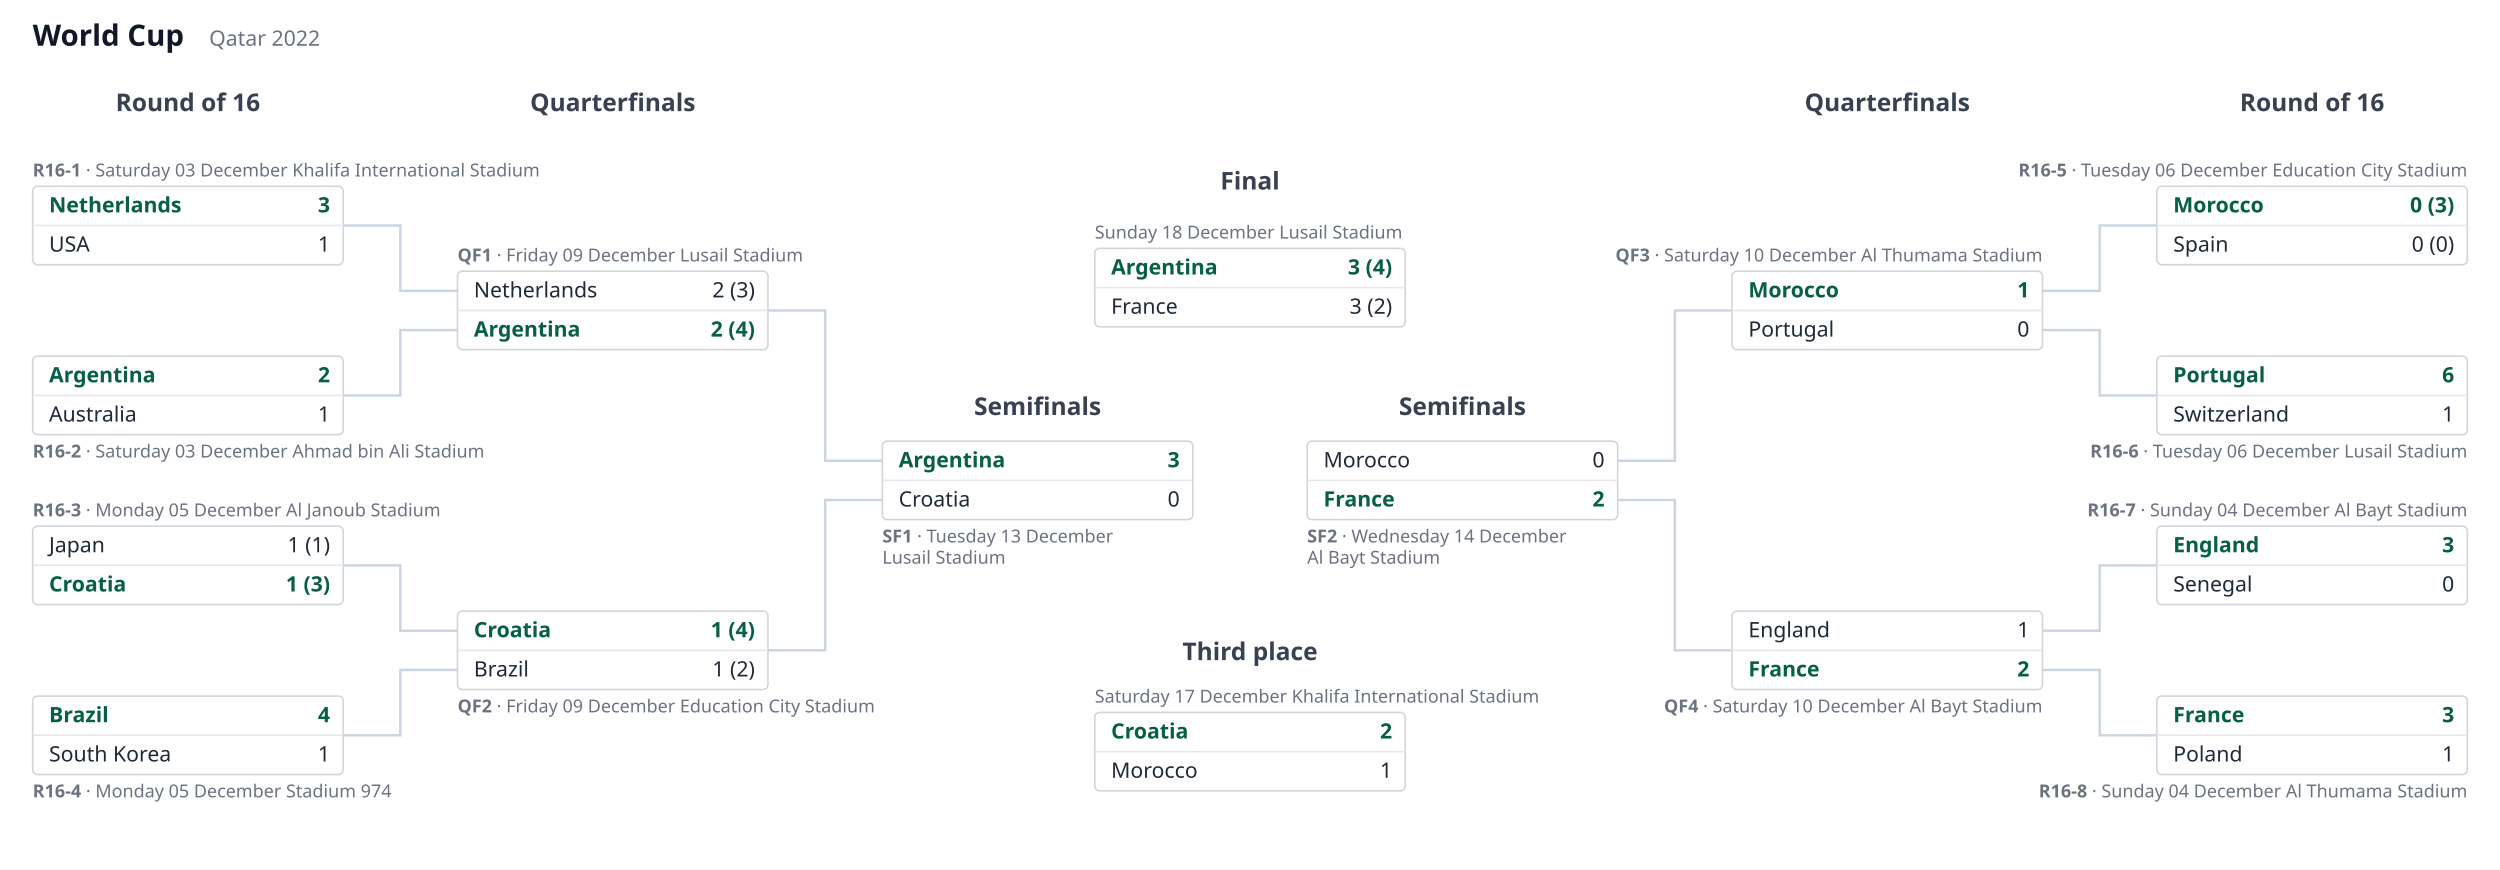
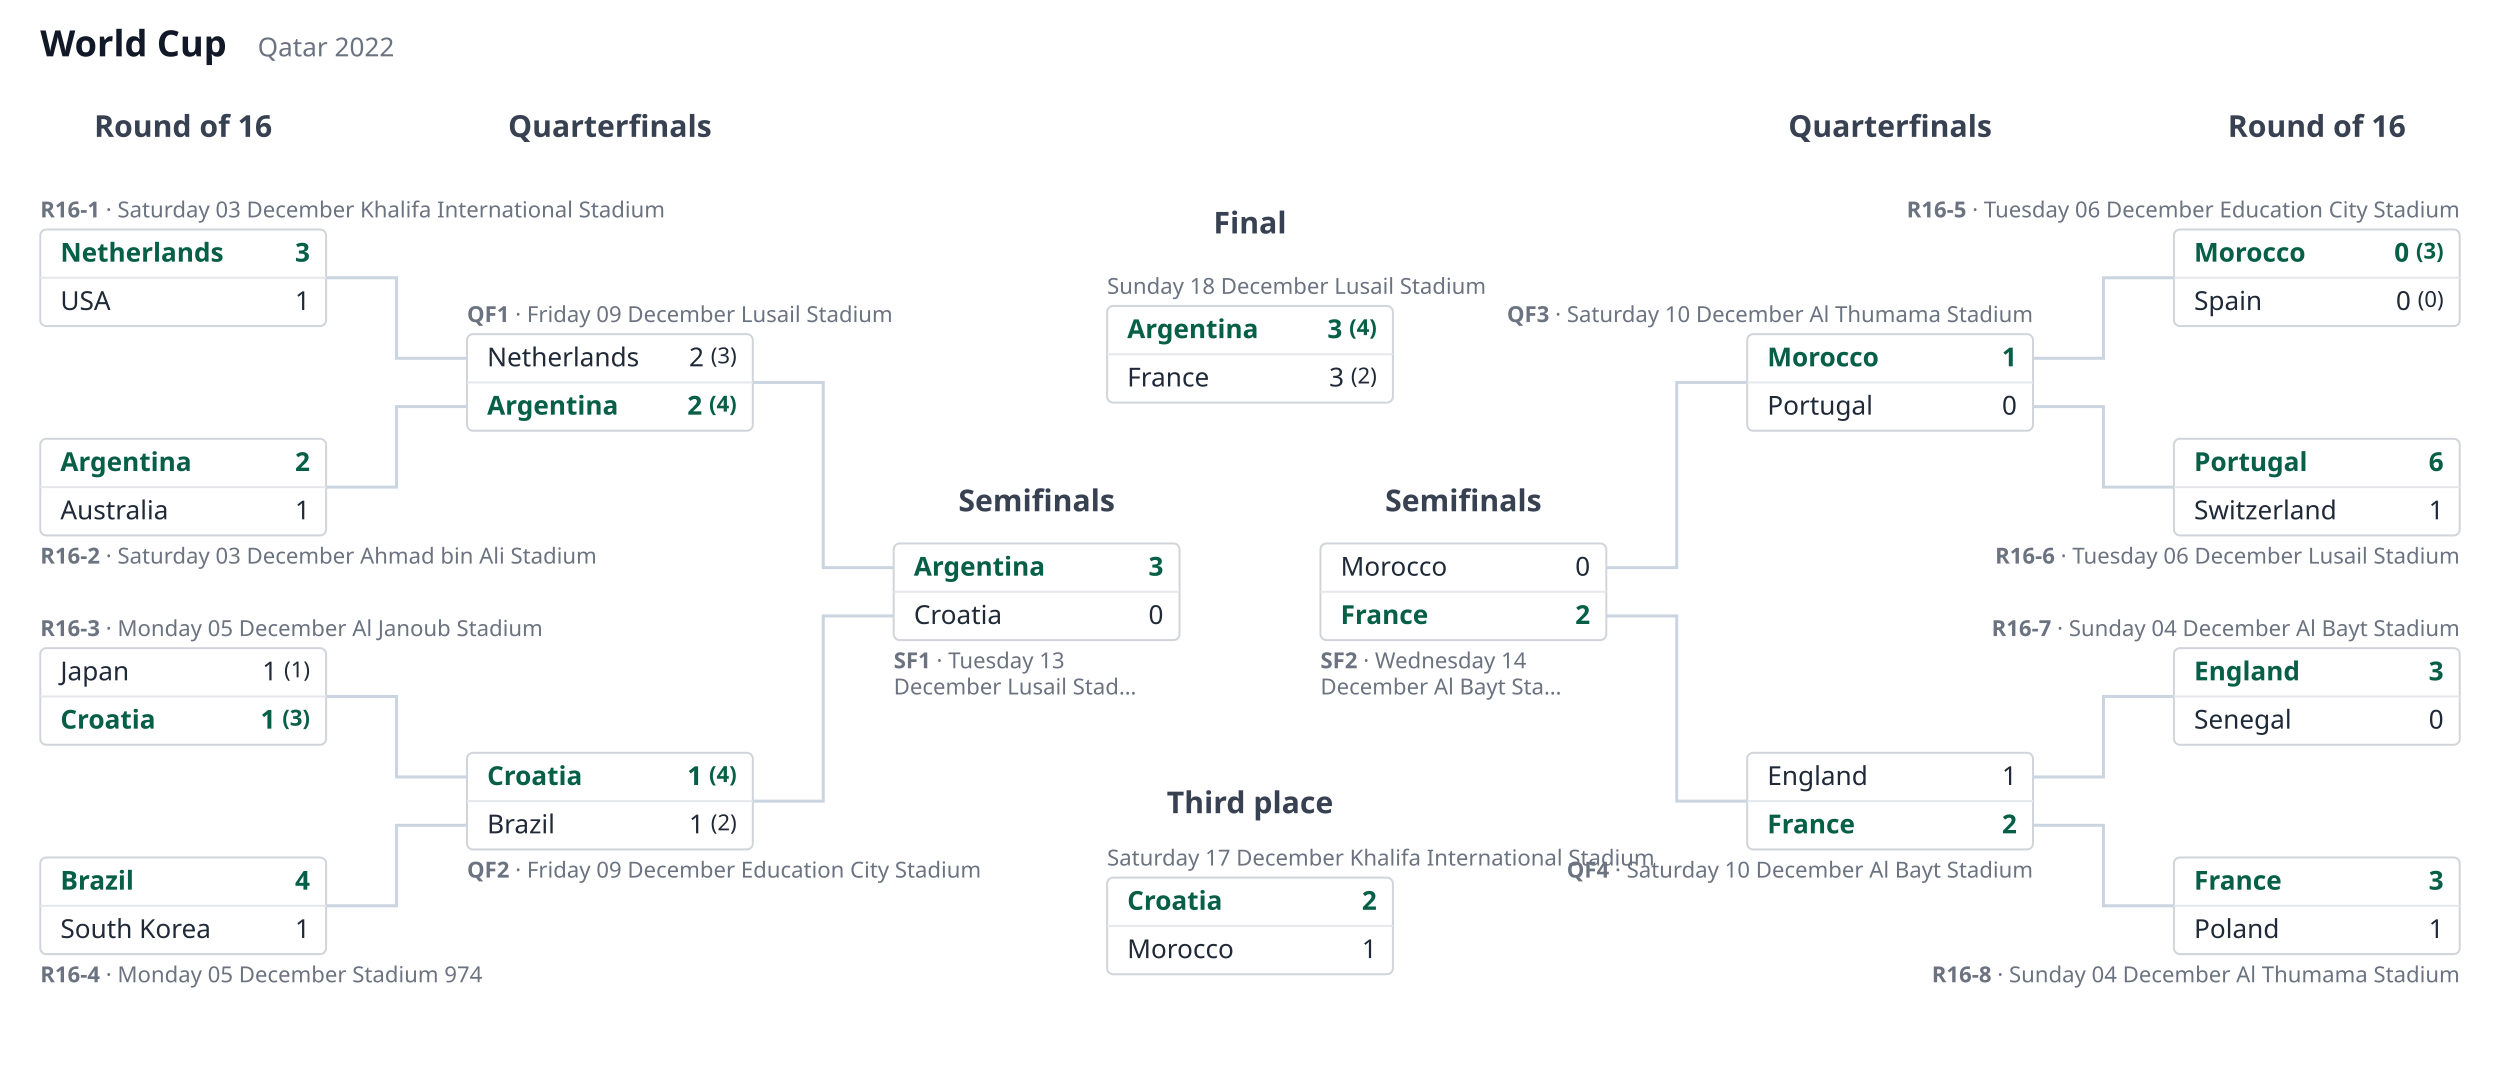
- <svg xmlns="http://www.w3.org/2000/svg" viewBox="0 0 1530 532" width="1530" height="532" font-family="sans-serif">
+ <svg xmlns="http://www.w3.org/2000/svg" viewBox="0 0 1242 532" width="1242" height="532" font-family="sans-serif">
  <style>
  .pd-bg { fill: #ffffff; }
  .pd-title { font: 600 18px sans-serif; fill: #111827; }
  .pd-season { font: 400 13px sans-serif; fill: #6b7280; }
  .pd-header { font: 600 15px sans-serif; fill: #374151; text-anchor: middle; }
  .pd-meta { font: 400 11px sans-serif; fill: #6b7280; }
  .pd-meta-id { font-weight: 700; }
  .pd-box { fill: #ffffff; stroke: #d1d5db; stroke-width: 1; }
  .pd-divider { stroke: #e5e7eb; stroke-width: 1; }
  .pd-team { font: 400 13px sans-serif; fill: #1f2937; }
  .pd-score { font: 400 13px sans-serif; fill: #1f2937; text-anchor: end; }
+   .pd-pens { font-size: 11px; }
  .pd-win .pd-team, .pd-win .pd-score { font-weight: 700; fill: #065f46; }
  .pd-crest-frame { fill: none; stroke: #d1d5db; stroke-width: 1; }
  .pd-link { fill: none; stroke: #cbd5e1; stroke-width: 1.5; }
  @media (prefers-color-scheme: dark) {
    .pd-bg { fill: #0f172a; }
    .pd-title { fill: #f8fafc; }
    .pd-season { fill: #94a3b8; }
    .pd-header { fill: #cbd5e1; }
    .pd-meta { fill: #94a3b8; }
    .pd-box { fill: #1e293b; stroke: #334155; }
    .pd-divider { stroke: #334155; }
    .pd-team { fill: #e5e7eb; }
    .pd-score { fill: #e5e7eb; }
    .pd-win .pd-team, .pd-win .pd-score { fill: #34d399; }
    .pd-crest-frame { stroke: #334155; }
    .pd-link { stroke: #475569; }
  }</style>
-   <rect class="pd-bg" width="1530" height="532" />
+   <rect class="pd-bg" width="1242" height="532" />
  <text class="pd-title" x="20" y="28">World Cup</text>
  <text class="pd-season" x="128" y="28">Qatar 2022</text>
-   <text class="pd-header" x="115" y="68">Round of 16</text>
-   <text class="pd-header" x="1415" y="68">Round of 16</text>
-   <text class="pd-header" x="375" y="68">Quarterfinals</text>
-   <text class="pd-header" x="1155" y="68">Quarterfinals</text>
-   <text class="pd-header" x="635" y="254">Semifinals</text>
-   <text class="pd-header" x="895" y="254">Semifinals</text>
-   <text class="pd-header" x="765" y="116">Final</text>
-   <text class="pd-header" x="765" y="404">Third place</text>
-   <path class="pd-link" d="M 210 138 L 245 138 L 245 178 L 280 178" />
-   <path class="pd-link" d="M 210 242 L 245 242 L 245 202 L 280 202" />
-   <path class="pd-link" d="M 210 346 L 245 346 L 245 386 L 280 386" />
-   <path class="pd-link" d="M 210 450 L 245 450 L 245 410 L 280 410" />
-   <path class="pd-link" d="M 1320 138 L 1285 138 L 1285 178 L 1250 178" />
-   <path class="pd-link" d="M 1320 242 L 1285 242 L 1285 202 L 1250 202" />
-   <path class="pd-link" d="M 1320 346 L 1285 346 L 1285 386 L 1250 386" />
-   <path class="pd-link" d="M 1320 450 L 1285 450 L 1285 410 L 1250 410" />
-   <path class="pd-link" d="M 470 190 L 505 190 L 505 282 L 540 282" />
-   <path class="pd-link" d="M 470 398 L 505 398 L 505 306 L 540 306" />
-   <path class="pd-link" d="M 1060 190 L 1025 190 L 1025 282 L 990 282" />
-   <path class="pd-link" d="M 1060 398 L 1025 398 L 1025 306 L 990 306" />
+   <text class="pd-header" x="91" y="68">Round of 16</text>
+   <text class="pd-header" x="1151" y="68">Round of 16</text>
+   <text class="pd-header" x="303" y="68">Quarterfinals</text>
+   <text class="pd-header" x="939" y="68">Quarterfinals</text>
+   <text class="pd-header" x="515" y="254">Semifinals</text>
+   <text class="pd-header" x="727" y="254">Semifinals</text>
+   <text class="pd-header" x="621" y="116">Final</text>
+   <text class="pd-header" x="621" y="404">Third place</text>
+   <path class="pd-link" d="M 162 138 L 197 138 L 197 178 L 232 178" />
+   <path class="pd-link" d="M 162 242 L 197 242 L 197 202 L 232 202" />
+   <path class="pd-link" d="M 162 346 L 197 346 L 197 386 L 232 386" />
+   <path class="pd-link" d="M 162 450 L 197 450 L 197 410 L 232 410" />
+   <path class="pd-link" d="M 1080 138 L 1045 138 L 1045 178 L 1010 178" />
+   <path class="pd-link" d="M 1080 242 L 1045 242 L 1045 202 L 1010 202" />
+   <path class="pd-link" d="M 1080 346 L 1045 346 L 1045 386 L 1010 386" />
+   <path class="pd-link" d="M 1080 450 L 1045 450 L 1045 410 L 1010 410" />
+   <path class="pd-link" d="M 374 190 L 409 190 L 409 282 L 444 282" />
+   <path class="pd-link" d="M 374 398 L 409 398 L 409 306 L 444 306" />
+   <path class="pd-link" d="M 868 190 L 833 190 L 833 282 L 798 282" />
+   <path class="pd-link" d="M 868 398 L 833 398 L 833 306 L 798 306" />
  <text class="pd-meta" x="20" y="108">
    <tspan class="pd-meta-id">R16-1</tspan> · Saturday 03 December Khalifa International Stadium</text>
-   <rect class="pd-box" x="20" y="114" width="190" height="48" rx="3" />
-   <line class="pd-divider" x1="20" y1="138" x2="210" y2="138" />
+   <rect class="pd-box" x="20" y="114" width="142" height="48" rx="3" />
+   <line class="pd-divider" x1="20" y1="138" x2="162" y2="138" />
  <g class="pd-win">
    <text class="pd-team" x="30" y="130">Netherlands</text>
-     <text class="pd-score" x="202" y="130">3</text>
+     <text class="pd-score" x="154" y="130">3</text>
  </g>
  <g class="">
    <text class="pd-team" x="30" y="154">USA</text>
-     <text class="pd-score" x="202" y="154">1</text>
+     <text class="pd-score" x="154" y="154">1</text>
  </g>
  <text class="pd-meta" x="20" y="280">
    <tspan class="pd-meta-id">R16-2</tspan> · Saturday 03 December Ahmad bin Ali Stadium</text>
-   <rect class="pd-box" x="20" y="218" width="190" height="48" rx="3" />
-   <line class="pd-divider" x1="20" y1="242" x2="210" y2="242" />
+   <rect class="pd-box" x="20" y="218" width="142" height="48" rx="3" />
+   <line class="pd-divider" x1="20" y1="242" x2="162" y2="242" />
  <g class="pd-win">
    <text class="pd-team" x="30" y="234">Argentina</text>
-     <text class="pd-score" x="202" y="234">2</text>
+     <text class="pd-score" x="154" y="234">2</text>
  </g>
  <g class="">
    <text class="pd-team" x="30" y="258">Australia</text>
-     <text class="pd-score" x="202" y="258">1</text>
+     <text class="pd-score" x="154" y="258">1</text>
  </g>
  <text class="pd-meta" x="20" y="316">
    <tspan class="pd-meta-id">R16-3</tspan> · Monday 05 December Al Janoub Stadium</text>
-   <rect class="pd-box" x="20" y="322" width="190" height="48" rx="3" />
-   <line class="pd-divider" x1="20" y1="346" x2="210" y2="346" />
+   <rect class="pd-box" x="20" y="322" width="142" height="48" rx="3" />
+   <line class="pd-divider" x1="20" y1="346" x2="162" y2="346" />
  <g class="">
    <text class="pd-team" x="30" y="338">Japan</text>
-     <text class="pd-score" x="202" y="338">1 (1)</text>
+     <text class="pd-score" x="154" y="338">1 <tspan class="pd-pens" dy="-1.5">(1)</tspan>
+     </text>
  </g>
  <g class="pd-win">
    <text class="pd-team" x="30" y="362">Croatia</text>
-     <text class="pd-score" x="202" y="362">1 (3)</text>
+     <text class="pd-score" x="154" y="362">1 <tspan class="pd-pens" dy="-1.5">(3)</tspan>
+     </text>
  </g>
  <text class="pd-meta" x="20" y="488">
    <tspan class="pd-meta-id">R16-4</tspan> · Monday 05 December Stadium 974</text>
-   <rect class="pd-box" x="20" y="426" width="190" height="48" rx="3" />
-   <line class="pd-divider" x1="20" y1="450" x2="210" y2="450" />
+   <rect class="pd-box" x="20" y="426" width="142" height="48" rx="3" />
+   <line class="pd-divider" x1="20" y1="450" x2="162" y2="450" />
  <g class="pd-win">
    <text class="pd-team" x="30" y="442">Brazil</text>
-     <text class="pd-score" x="202" y="442">4</text>
+     <text class="pd-score" x="154" y="442">4</text>
  </g>
  <g class="">
    <text class="pd-team" x="30" y="466">South Korea</text>
-     <text class="pd-score" x="202" y="466">1</text>
-   </g>
-   <text class="pd-meta" x="1510" y="108" text-anchor="end">
+     <text class="pd-score" x="154" y="466">1</text>
+   </g>
+   <text class="pd-meta" x="1222" y="108" text-anchor="end">
    <tspan class="pd-meta-id">R16-5</tspan> · Tuesday 06 December Education City Stadium</text>
-   <rect class="pd-box" x="1320" y="114" width="190" height="48" rx="3" />
-   <line class="pd-divider" x1="1320" y1="138" x2="1510" y2="138" />
-   <g class="pd-win">
-     <text class="pd-team" x="1330" y="130">Morocco</text>
-     <text class="pd-score" x="1502" y="130">0 (3)</text>
-   </g>
-   <g class="">
-     <text class="pd-team" x="1330" y="154">Spain</text>
-     <text class="pd-score" x="1502" y="154">0 (0)</text>
-   </g>
-   <text class="pd-meta" x="1510" y="280" text-anchor="end">
+   <rect class="pd-box" x="1080" y="114" width="142" height="48" rx="3" />
+   <line class="pd-divider" x1="1080" y1="138" x2="1222" y2="138" />
+   <g class="pd-win">
+     <text class="pd-team" x="1090" y="130">Morocco</text>
+     <text class="pd-score" x="1214" y="130">0 <tspan class="pd-pens" dy="-1.5">(3)</tspan>
+     </text>
+   </g>
+   <g class="">
+     <text class="pd-team" x="1090" y="154">Spain</text>
+     <text class="pd-score" x="1214" y="154">0 <tspan class="pd-pens" dy="-1.5">(0)</tspan>
+     </text>
+   </g>
+   <text class="pd-meta" x="1222" y="280" text-anchor="end">
    <tspan class="pd-meta-id">R16-6</tspan> · Tuesday 06 December Lusail Stadium</text>
-   <rect class="pd-box" x="1320" y="218" width="190" height="48" rx="3" />
-   <line class="pd-divider" x1="1320" y1="242" x2="1510" y2="242" />
-   <g class="pd-win">
-     <text class="pd-team" x="1330" y="234">Portugal</text>
-     <text class="pd-score" x="1502" y="234">6</text>
-   </g>
-   <g class="">
-     <text class="pd-team" x="1330" y="258">Switzerland</text>
-     <text class="pd-score" x="1502" y="258">1</text>
-   </g>
-   <text class="pd-meta" x="1510" y="316" text-anchor="end">
+   <rect class="pd-box" x="1080" y="218" width="142" height="48" rx="3" />
+   <line class="pd-divider" x1="1080" y1="242" x2="1222" y2="242" />
+   <g class="pd-win">
+     <text class="pd-team" x="1090" y="234">Portugal</text>
+     <text class="pd-score" x="1214" y="234">6</text>
+   </g>
+   <g class="">
+     <text class="pd-team" x="1090" y="258">Switzerland</text>
+     <text class="pd-score" x="1214" y="258">1</text>
+   </g>
+   <text class="pd-meta" x="1222" y="316" text-anchor="end">
    <tspan class="pd-meta-id">R16-7</tspan> · Sunday 04 December Al Bayt Stadium</text>
-   <rect class="pd-box" x="1320" y="322" width="190" height="48" rx="3" />
-   <line class="pd-divider" x1="1320" y1="346" x2="1510" y2="346" />
-   <g class="pd-win">
-     <text class="pd-team" x="1330" y="338">England</text>
-     <text class="pd-score" x="1502" y="338">3</text>
-   </g>
-   <g class="">
-     <text class="pd-team" x="1330" y="362">Senegal</text>
-     <text class="pd-score" x="1502" y="362">0</text>
-   </g>
-   <text class="pd-meta" x="1510" y="488" text-anchor="end">
+   <rect class="pd-box" x="1080" y="322" width="142" height="48" rx="3" />
+   <line class="pd-divider" x1="1080" y1="346" x2="1222" y2="346" />
+   <g class="pd-win">
+     <text class="pd-team" x="1090" y="338">England</text>
+     <text class="pd-score" x="1214" y="338">3</text>
+   </g>
+   <g class="">
+     <text class="pd-team" x="1090" y="362">Senegal</text>
+     <text class="pd-score" x="1214" y="362">0</text>
+   </g>
+   <text class="pd-meta" x="1222" y="488" text-anchor="end">
    <tspan class="pd-meta-id">R16-8</tspan> · Sunday 04 December Al Thumama Stadium</text>
-   <rect class="pd-box" x="1320" y="426" width="190" height="48" rx="3" />
-   <line class="pd-divider" x1="1320" y1="450" x2="1510" y2="450" />
-   <g class="pd-win">
-     <text class="pd-team" x="1330" y="442">France</text>
-     <text class="pd-score" x="1502" y="442">3</text>
-   </g>
-   <g class="">
-     <text class="pd-team" x="1330" y="466">Poland</text>
-     <text class="pd-score" x="1502" y="466">1</text>
-   </g>
-   <text class="pd-meta" x="280" y="160">
+   <rect class="pd-box" x="1080" y="426" width="142" height="48" rx="3" />
+   <line class="pd-divider" x1="1080" y1="450" x2="1222" y2="450" />
+   <g class="pd-win">
+     <text class="pd-team" x="1090" y="442">France</text>
+     <text class="pd-score" x="1214" y="442">3</text>
+   </g>
+   <g class="">
+     <text class="pd-team" x="1090" y="466">Poland</text>
+     <text class="pd-score" x="1214" y="466">1</text>
+   </g>
+   <text class="pd-meta" x="232" y="160">
    <tspan class="pd-meta-id">QF1</tspan> · Friday 09 December Lusail Stadium</text>
-   <rect class="pd-box" x="280" y="166" width="190" height="48" rx="3" />
-   <line class="pd-divider" x1="280" y1="190" x2="470" y2="190" />
-   <g class="">
-     <text class="pd-team" x="290" y="182">Netherlands</text>
-     <text class="pd-score" x="462" y="182">2 (3)</text>
-   </g>
-   <g class="pd-win">
-     <text class="pd-team" x="290" y="206">Argentina</text>
-     <text class="pd-score" x="462" y="206">2 (4)</text>
-   </g>
-   <text class="pd-meta" x="280" y="436">
+   <rect class="pd-box" x="232" y="166" width="142" height="48" rx="3" />
+   <line class="pd-divider" x1="232" y1="190" x2="374" y2="190" />
+   <g class="">
+     <text class="pd-team" x="242" y="182">Netherlands</text>
+     <text class="pd-score" x="366" y="182">2 <tspan class="pd-pens" dy="-1.5">(3)</tspan>
+     </text>
+   </g>
+   <g class="pd-win">
+     <text class="pd-team" x="242" y="206">Argentina</text>
+     <text class="pd-score" x="366" y="206">2 <tspan class="pd-pens" dy="-1.5">(4)</tspan>
+     </text>
+   </g>
+   <text class="pd-meta" x="232" y="436">
    <tspan class="pd-meta-id">QF2</tspan> · Friday 09 December Education City Stadium</text>
-   <rect class="pd-box" x="280" y="374" width="190" height="48" rx="3" />
-   <line class="pd-divider" x1="280" y1="398" x2="470" y2="398" />
-   <g class="pd-win">
-     <text class="pd-team" x="290" y="390">Croatia</text>
-     <text class="pd-score" x="462" y="390">1 (4)</text>
-   </g>
-   <g class="">
-     <text class="pd-team" x="290" y="414">Brazil</text>
-     <text class="pd-score" x="462" y="414">1 (2)</text>
-   </g>
-   <text class="pd-meta" x="1250" y="160" text-anchor="end">
+   <rect class="pd-box" x="232" y="374" width="142" height="48" rx="3" />
+   <line class="pd-divider" x1="232" y1="398" x2="374" y2="398" />
+   <g class="pd-win">
+     <text class="pd-team" x="242" y="390">Croatia</text>
+     <text class="pd-score" x="366" y="390">1 <tspan class="pd-pens" dy="-1.5">(4)</tspan>
+     </text>
+   </g>
+   <g class="">
+     <text class="pd-team" x="242" y="414">Brazil</text>
+     <text class="pd-score" x="366" y="414">1 <tspan class="pd-pens" dy="-1.5">(2)</tspan>
+     </text>
+   </g>
+   <text class="pd-meta" x="1010" y="160" text-anchor="end">
    <tspan class="pd-meta-id">QF3</tspan> · Saturday 10 December Al Thumama Stadium</text>
-   <rect class="pd-box" x="1060" y="166" width="190" height="48" rx="3" />
-   <line class="pd-divider" x1="1060" y1="190" x2="1250" y2="190" />
-   <g class="pd-win">
-     <text class="pd-team" x="1070" y="182">Morocco</text>
-     <text class="pd-score" x="1242" y="182">1</text>
-   </g>
-   <g class="">
-     <text class="pd-team" x="1070" y="206">Portugal</text>
-     <text class="pd-score" x="1242" y="206">0</text>
-   </g>
-   <text class="pd-meta" x="1250" y="436" text-anchor="end">
+   <rect class="pd-box" x="868" y="166" width="142" height="48" rx="3" />
+   <line class="pd-divider" x1="868" y1="190" x2="1010" y2="190" />
+   <g class="pd-win">
+     <text class="pd-team" x="878" y="182">Morocco</text>
+     <text class="pd-score" x="1002" y="182">1</text>
+   </g>
+   <g class="">
+     <text class="pd-team" x="878" y="206">Portugal</text>
+     <text class="pd-score" x="1002" y="206">0</text>
+   </g>
+   <text class="pd-meta" x="1010" y="436" text-anchor="end">
    <tspan class="pd-meta-id">QF4</tspan> · Saturday 10 December Al Bayt Stadium</text>
-   <rect class="pd-box" x="1060" y="374" width="190" height="48" rx="3" />
-   <line class="pd-divider" x1="1060" y1="398" x2="1250" y2="398" />
-   <g class="">
-     <text class="pd-team" x="1070" y="390">England</text>
-     <text class="pd-score" x="1242" y="390">1</text>
-   </g>
-   <g class="pd-win">
-     <text class="pd-team" x="1070" y="414">France</text>
-     <text class="pd-score" x="1242" y="414">2</text>
-   </g>
-   <text class="pd-meta" x="540" y="332">
-     <tspan x="540">
-       <tspan class="pd-meta-id">SF1</tspan> · Tuesday 13 December</tspan>
-     <tspan x="540" dy="13">Lusail Stadium</tspan>
+   <rect class="pd-box" x="868" y="374" width="142" height="48" rx="3" />
+   <line class="pd-divider" x1="868" y1="398" x2="1010" y2="398" />
+   <g class="">
+     <text class="pd-team" x="878" y="390">England</text>
+     <text class="pd-score" x="1002" y="390">1</text>
+   </g>
+   <g class="pd-win">
+     <text class="pd-team" x="878" y="414">France</text>
+     <text class="pd-score" x="1002" y="414">2</text>
+   </g>
+   <text class="pd-meta" x="444" y="332">
+     <tspan x="444">
+       <tspan class="pd-meta-id">SF1</tspan> · Tuesday 13</tspan>
+     <tspan x="444" dy="13">December Lusail Stad…</tspan>
  </text>
-   <rect class="pd-box" x="540" y="270" width="190" height="48" rx="3" />
-   <line class="pd-divider" x1="540" y1="294" x2="730" y2="294" />
-   <g class="pd-win">
-     <text class="pd-team" x="550" y="286">Argentina</text>
-     <text class="pd-score" x="722" y="286">3</text>
-   </g>
-   <g class="">
-     <text class="pd-team" x="550" y="310">Croatia</text>
-     <text class="pd-score" x="722" y="310">0</text>
-   </g>
-   <text class="pd-meta" x="800" y="332">
-     <tspan x="800">
-       <tspan class="pd-meta-id">SF2</tspan> · Wednesday 14 December</tspan>
-     <tspan x="800" dy="13">Al Bayt Stadium</tspan>
+   <rect class="pd-box" x="444" y="270" width="142" height="48" rx="3" />
+   <line class="pd-divider" x1="444" y1="294" x2="586" y2="294" />
+   <g class="pd-win">
+     <text class="pd-team" x="454" y="286">Argentina</text>
+     <text class="pd-score" x="578" y="286">3</text>
+   </g>
+   <g class="">
+     <text class="pd-team" x="454" y="310">Croatia</text>
+     <text class="pd-score" x="578" y="310">0</text>
+   </g>
+   <text class="pd-meta" x="656" y="332">
+     <tspan x="656">
+       <tspan class="pd-meta-id">SF2</tspan> · Wednesday 14</tspan>
+     <tspan x="656" dy="13">December Al Bayt Sta…</tspan>
  </text>
-   <rect class="pd-box" x="800" y="270" width="190" height="48" rx="3" />
-   <line class="pd-divider" x1="800" y1="294" x2="990" y2="294" />
-   <g class="">
-     <text class="pd-team" x="810" y="286">Morocco</text>
-     <text class="pd-score" x="982" y="286">0</text>
-   </g>
-   <g class="pd-win">
-     <text class="pd-team" x="810" y="310">France</text>
-     <text class="pd-score" x="982" y="310">2</text>
-   </g>
-   <text class="pd-meta" x="670" y="146">Sunday 18 December Lusail Stadium</text>
-   <rect class="pd-box" x="670" y="152" width="190" height="48" rx="3" />
-   <line class="pd-divider" x1="670" y1="176" x2="860" y2="176" />
-   <g class="pd-win">
-     <text class="pd-team" x="680" y="168">Argentina</text>
-     <text class="pd-score" x="852" y="168">3 (4)</text>
-   </g>
-   <g class="">
-     <text class="pd-team" x="680" y="192">France</text>
-     <text class="pd-score" x="852" y="192">3 (2)</text>
-   </g>
-   <text class="pd-meta" x="670" y="430">Saturday 17 December Khalifa International Stadium</text>
-   <rect class="pd-box" x="670" y="436" width="190" height="48" rx="3" />
-   <line class="pd-divider" x1="670" y1="460" x2="860" y2="460" />
-   <g class="pd-win">
-     <text class="pd-team" x="680" y="452">Croatia</text>
-     <text class="pd-score" x="852" y="452">2</text>
-   </g>
-   <g class="">
-     <text class="pd-team" x="680" y="476">Morocco</text>
-     <text class="pd-score" x="852" y="476">1</text>
+   <rect class="pd-box" x="656" y="270" width="142" height="48" rx="3" />
+   <line class="pd-divider" x1="656" y1="294" x2="798" y2="294" />
+   <g class="">
+     <text class="pd-team" x="666" y="286">Morocco</text>
+     <text class="pd-score" x="790" y="286">0</text>
+   </g>
+   <g class="pd-win">
+     <text class="pd-team" x="666" y="310">France</text>
+     <text class="pd-score" x="790" y="310">2</text>
+   </g>
+   <text class="pd-meta" x="550" y="146">Sunday 18 December Lusail Stadium</text>
+   <rect class="pd-box" x="550" y="152" width="142" height="48" rx="3" />
+   <line class="pd-divider" x1="550" y1="176" x2="692" y2="176" />
+   <g class="pd-win">
+     <text class="pd-team" x="560" y="168">Argentina</text>
+     <text class="pd-score" x="684" y="168">3 <tspan class="pd-pens" dy="-1.5">(4)</tspan>
+     </text>
+   </g>
+   <g class="">
+     <text class="pd-team" x="560" y="192">France</text>
+     <text class="pd-score" x="684" y="192">3 <tspan class="pd-pens" dy="-1.5">(2)</tspan>
+     </text>
+   </g>
+   <text class="pd-meta" x="550" y="430">Saturday 17 December Khalifa International Stadium</text>
+   <rect class="pd-box" x="550" y="436" width="142" height="48" rx="3" />
+   <line class="pd-divider" x1="550" y1="460" x2="692" y2="460" />
+   <g class="pd-win">
+     <text class="pd-team" x="560" y="452">Croatia</text>
+     <text class="pd-score" x="684" y="452">2</text>
+   </g>
+   <g class="">
+     <text class="pd-team" x="560" y="476">Morocco</text>
+     <text class="pd-score" x="684" y="476">1</text>
  </g>
</svg>
